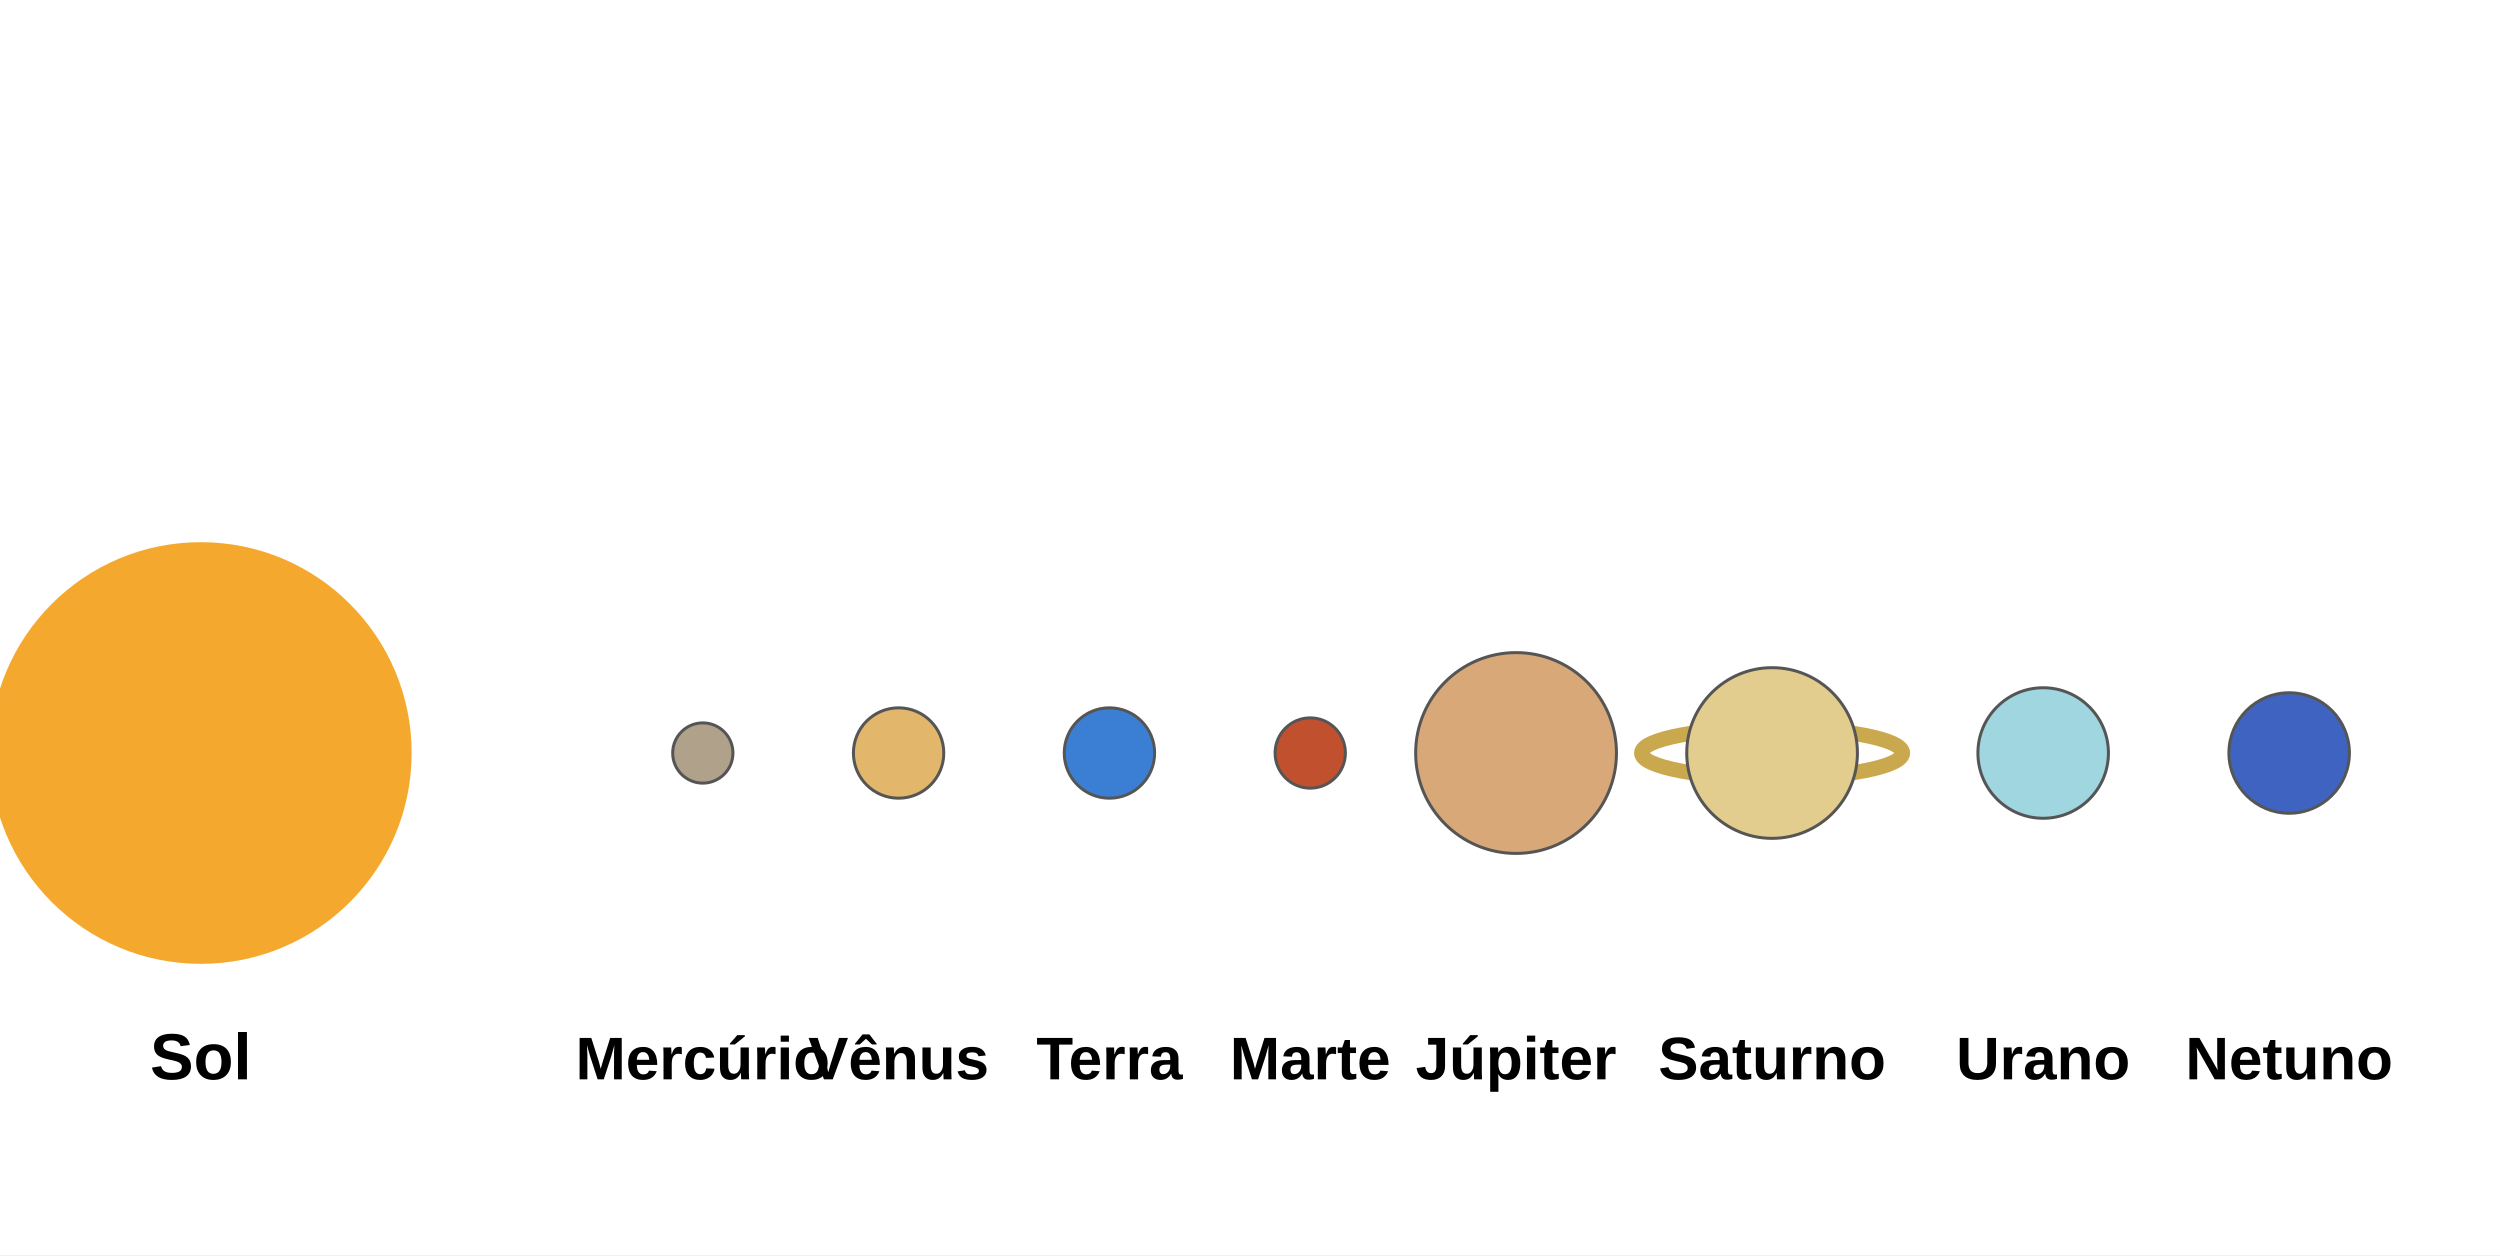
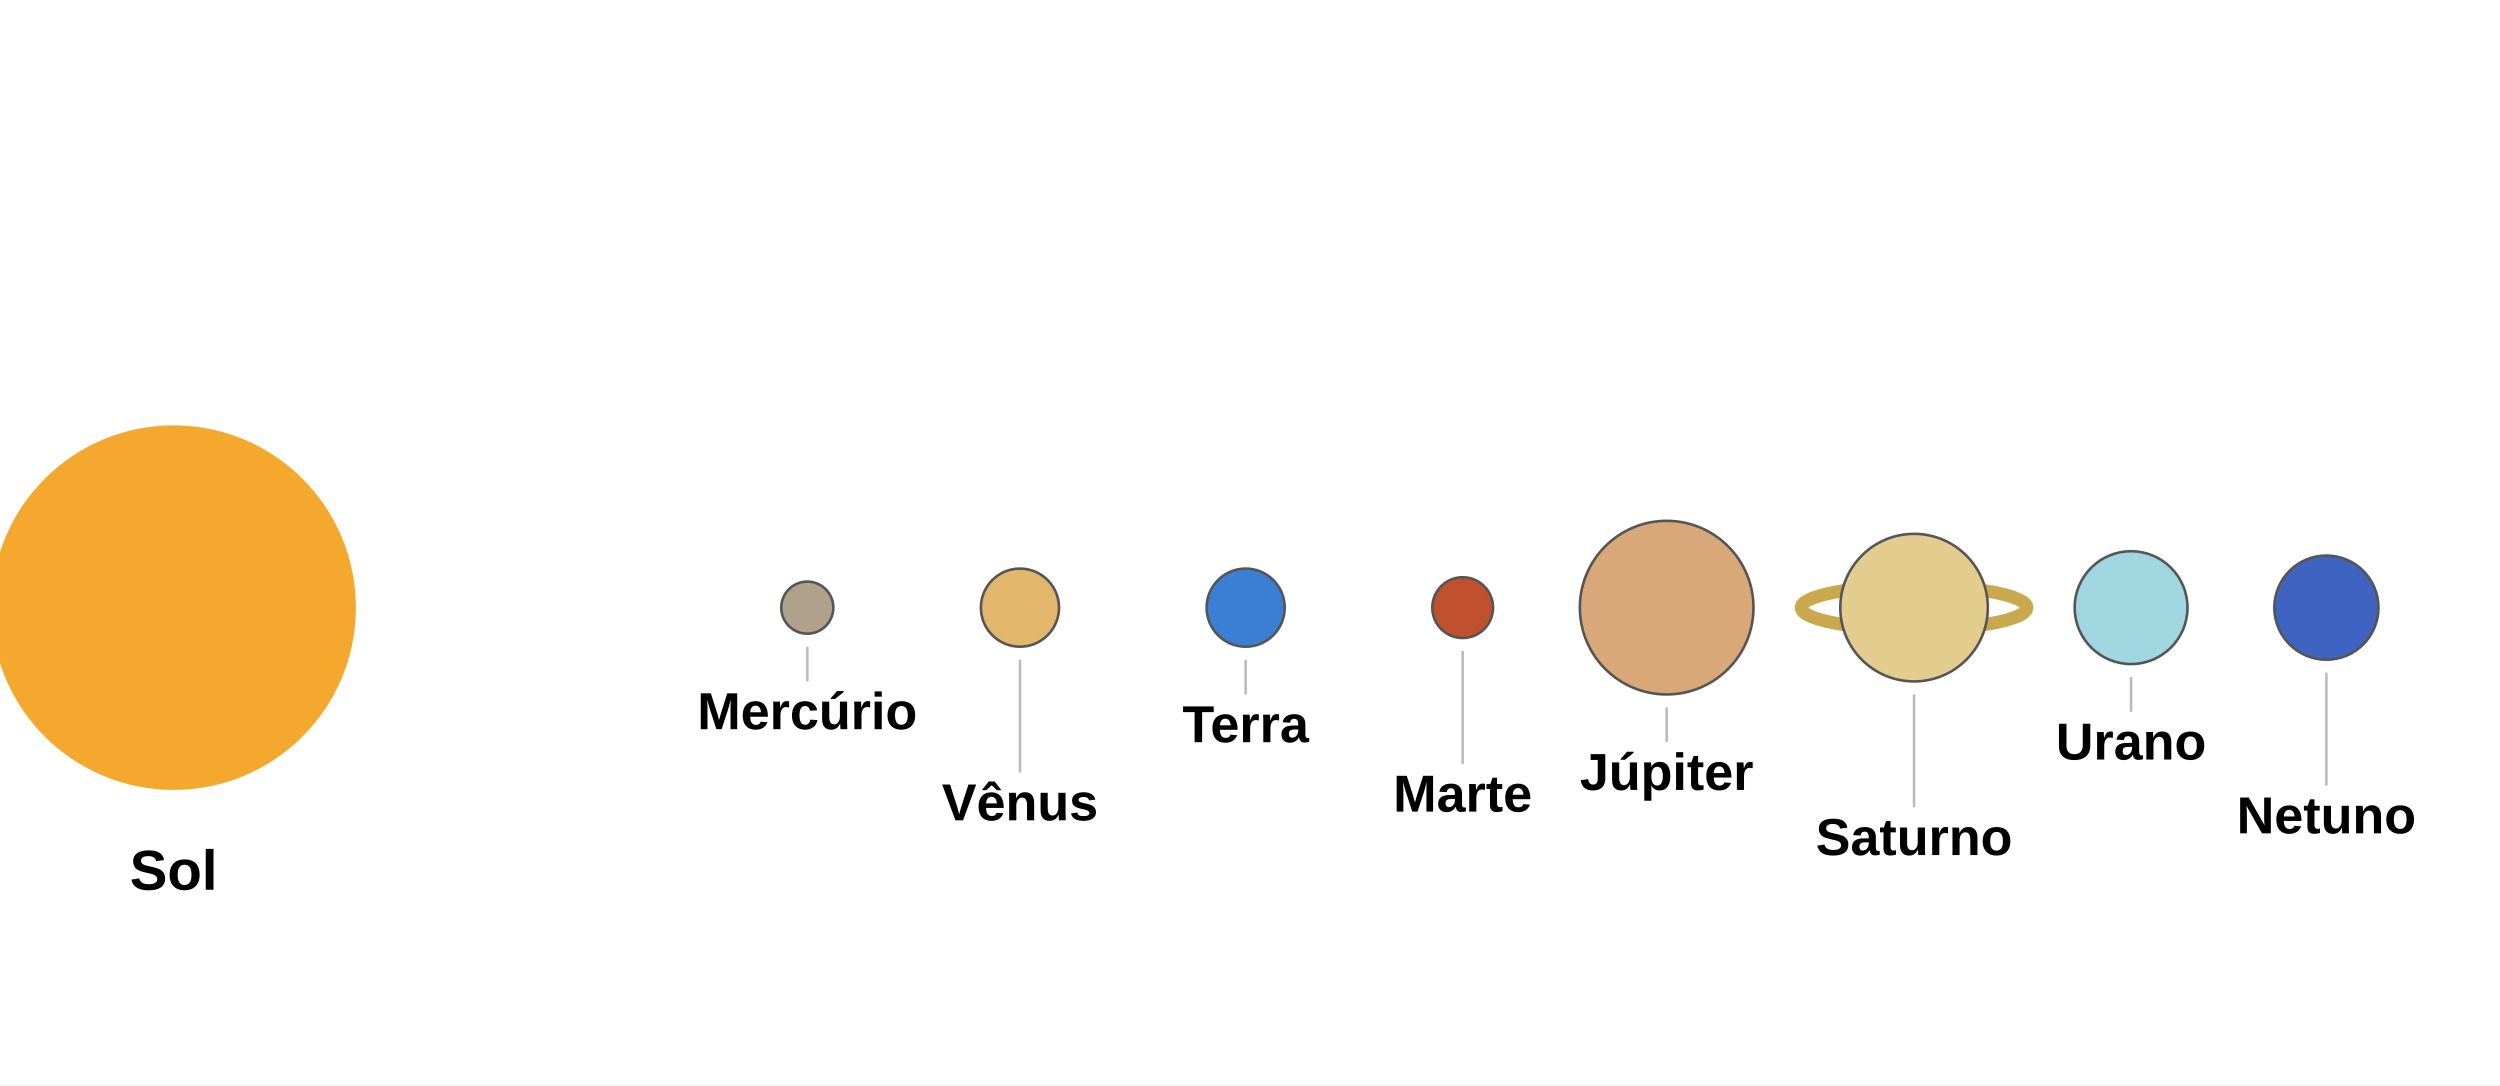
- <svg xmlns="http://www.w3.org/2000/svg" viewBox="0 0 498 250" role="img">
+ <svg xmlns="http://www.w3.org/2000/svg" viewBox="0 0 576 250" role="img">
  <rect width="100%" height="100%" fill="#fff" />
-   <circle cx="40" cy="150" r="42" fill="#f4a92e" />
-   <text x="40" y="215" font-family="Arial,Helvetica,sans-serif" font-size="13" font-weight="700" text-anchor="middle">Sol</text>
-   <circle cx="140" cy="150" r="6" fill="#b0a18b" stroke="#555" stroke-width="0.6" />
-   <text x="140" y="215" font-family="Arial,Helvetica,sans-serif" font-size="12" font-weight="600" text-anchor="middle">Mercúrio</text>
-   <circle cx="179" cy="150" r="9" fill="#e3b76b" stroke="#555" stroke-width="0.6" />
-   <text x="179" y="215" font-family="Arial,Helvetica,sans-serif" font-size="12" font-weight="600" text-anchor="middle">Vênus</text>
-   <circle cx="221" cy="150" r="9" fill="#3b7fd4" stroke="#555" stroke-width="0.6" />
-   <text x="221" y="215" font-family="Arial,Helvetica,sans-serif" font-size="12" font-weight="600" text-anchor="middle">Terra</text>
-   <circle cx="261" cy="150" r="7" fill="#c1502e" stroke="#555" stroke-width="0.6" />
-   <text x="261" y="215" font-family="Arial,Helvetica,sans-serif" font-size="12" font-weight="600" text-anchor="middle">Marte</text>
-   <circle cx="302" cy="150" r="20" fill="#d8a878" stroke="#555" stroke-width="0.6" />
-   <text x="302" y="215" font-family="Arial,Helvetica,sans-serif" font-size="12" font-weight="600" text-anchor="middle">Júpiter</text>
-   <ellipse cx="353" cy="150" rx="26" ry="5" fill="none" stroke="#caa84e" stroke-width="3" />
-   <circle cx="353" cy="150" r="17" fill="#e3cd8e" stroke="#555" stroke-width="0.6" />
-   <text x="353" y="215" font-family="Arial,Helvetica,sans-serif" font-size="12" font-weight="600" text-anchor="middle">Saturno</text>
-   <circle cx="407" cy="150" r="13" fill="#9fd6e0" stroke="#555" stroke-width="0.6" />
-   <text x="407" y="215" font-family="Arial,Helvetica,sans-serif" font-size="12" font-weight="600" text-anchor="middle">Urano</text>
-   <circle cx="456" cy="150" r="12" fill="#3f63c0" stroke="#555" stroke-width="0.6" />
-   <text x="456" y="215" font-family="Arial,Helvetica,sans-serif" font-size="12" font-weight="600" text-anchor="middle">Netuno</text>
+   <circle cx="40" cy="140" r="42" fill="#f4a92e" />
+   <text x="40" y="205" font-family="Arial,Helvetica,sans-serif" font-size="13" font-weight="700" text-anchor="middle">Sol</text>
+   <circle cx="186" cy="140" r="6" fill="#b0a18b" stroke="#555" stroke-width="0.6" />
+   <line x1="186" y1="149" x2="186" y2="157" stroke="#bbb" stroke-width="0.6" />
+   <text x="186" y="168" font-family="Arial,Helvetica,sans-serif" font-size="12" font-weight="600" text-anchor="middle">Mercúrio</text>
+   <circle cx="235" cy="140" r="9" fill="#e3b76b" stroke="#555" stroke-width="0.6" />
+   <line x1="235" y1="152" x2="235" y2="178" stroke="#bbb" stroke-width="0.6" />
+   <text x="235" y="189" font-family="Arial,Helvetica,sans-serif" font-size="12" font-weight="600" text-anchor="middle">Vênus</text>
+   <circle cx="287" cy="140" r="9" fill="#3b7fd4" stroke="#555" stroke-width="0.6" />
+   <line x1="287" y1="152" x2="287" y2="160" stroke="#bbb" stroke-width="0.6" />
+   <text x="287" y="171" font-family="Arial,Helvetica,sans-serif" font-size="12" font-weight="600" text-anchor="middle">Terra</text>
+   <circle cx="337" cy="140" r="7" fill="#c1502e" stroke="#555" stroke-width="0.6" />
+   <line x1="337" y1="150" x2="337" y2="176" stroke="#bbb" stroke-width="0.6" />
+   <text x="337" y="187" font-family="Arial,Helvetica,sans-serif" font-size="12" font-weight="600" text-anchor="middle">Marte</text>
+   <circle cx="384" cy="140" r="20" fill="#d8a878" stroke="#555" stroke-width="0.6" />
+   <line x1="384" y1="163" x2="384" y2="171" stroke="#bbb" stroke-width="0.6" />
+   <text x="384" y="182" font-family="Arial,Helvetica,sans-serif" font-size="12" font-weight="600" text-anchor="middle">Júpiter</text>
+   <ellipse cx="441" cy="140" rx="26" ry="5" fill="none" stroke="#caa84e" stroke-width="3" />
+   <circle cx="441" cy="140" r="17" fill="#e3cd8e" stroke="#555" stroke-width="0.6" />
+   <line x1="441" y1="160" x2="441" y2="186" stroke="#bbb" stroke-width="0.6" />
+   <text x="441" y="197" font-family="Arial,Helvetica,sans-serif" font-size="12" font-weight="600" text-anchor="middle">Saturno</text>
+   <circle cx="491" cy="140" r="13" fill="#9fd6e0" stroke="#555" stroke-width="0.6" />
+   <line x1="491" y1="156" x2="491" y2="164" stroke="#bbb" stroke-width="0.6" />
+   <text x="491" y="175" font-family="Arial,Helvetica,sans-serif" font-size="12" font-weight="600" text-anchor="middle">Urano</text>
+   <circle cx="536" cy="140" r="12" fill="#3f63c0" stroke="#555" stroke-width="0.6" />
+   <line x1="536" y1="155" x2="536" y2="181" stroke="#bbb" stroke-width="0.6" />
+   <text x="536" y="192" font-family="Arial,Helvetica,sans-serif" font-size="12" font-weight="600" text-anchor="middle">Netuno</text>
</svg>
